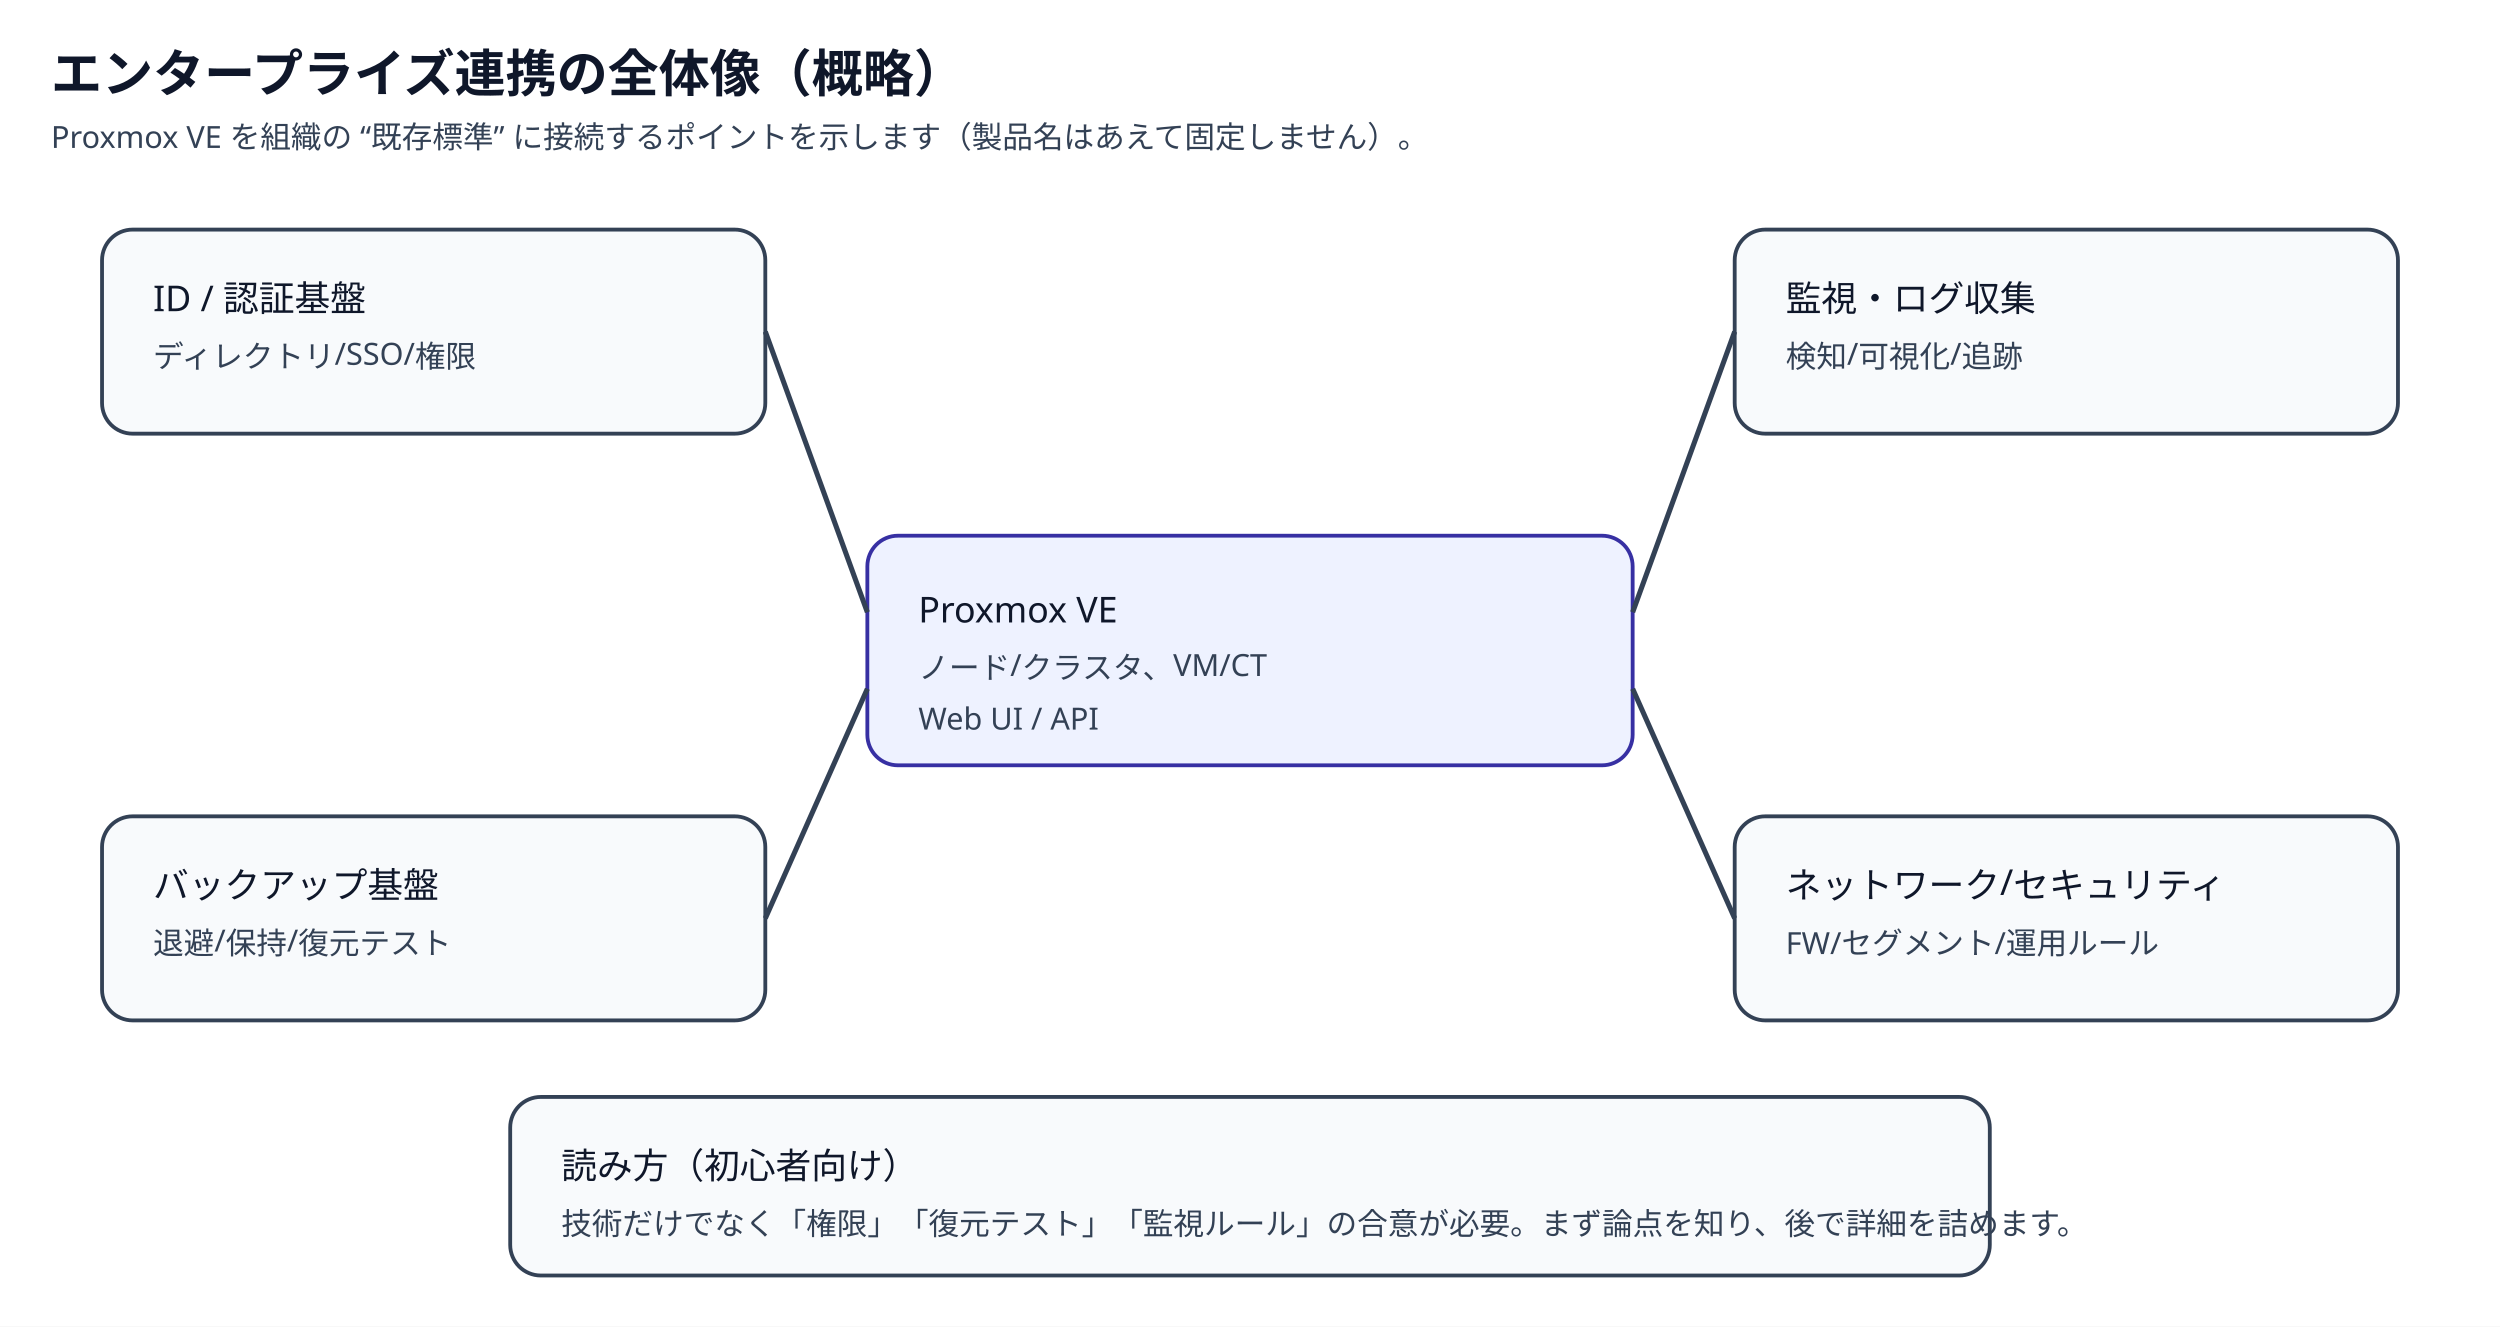
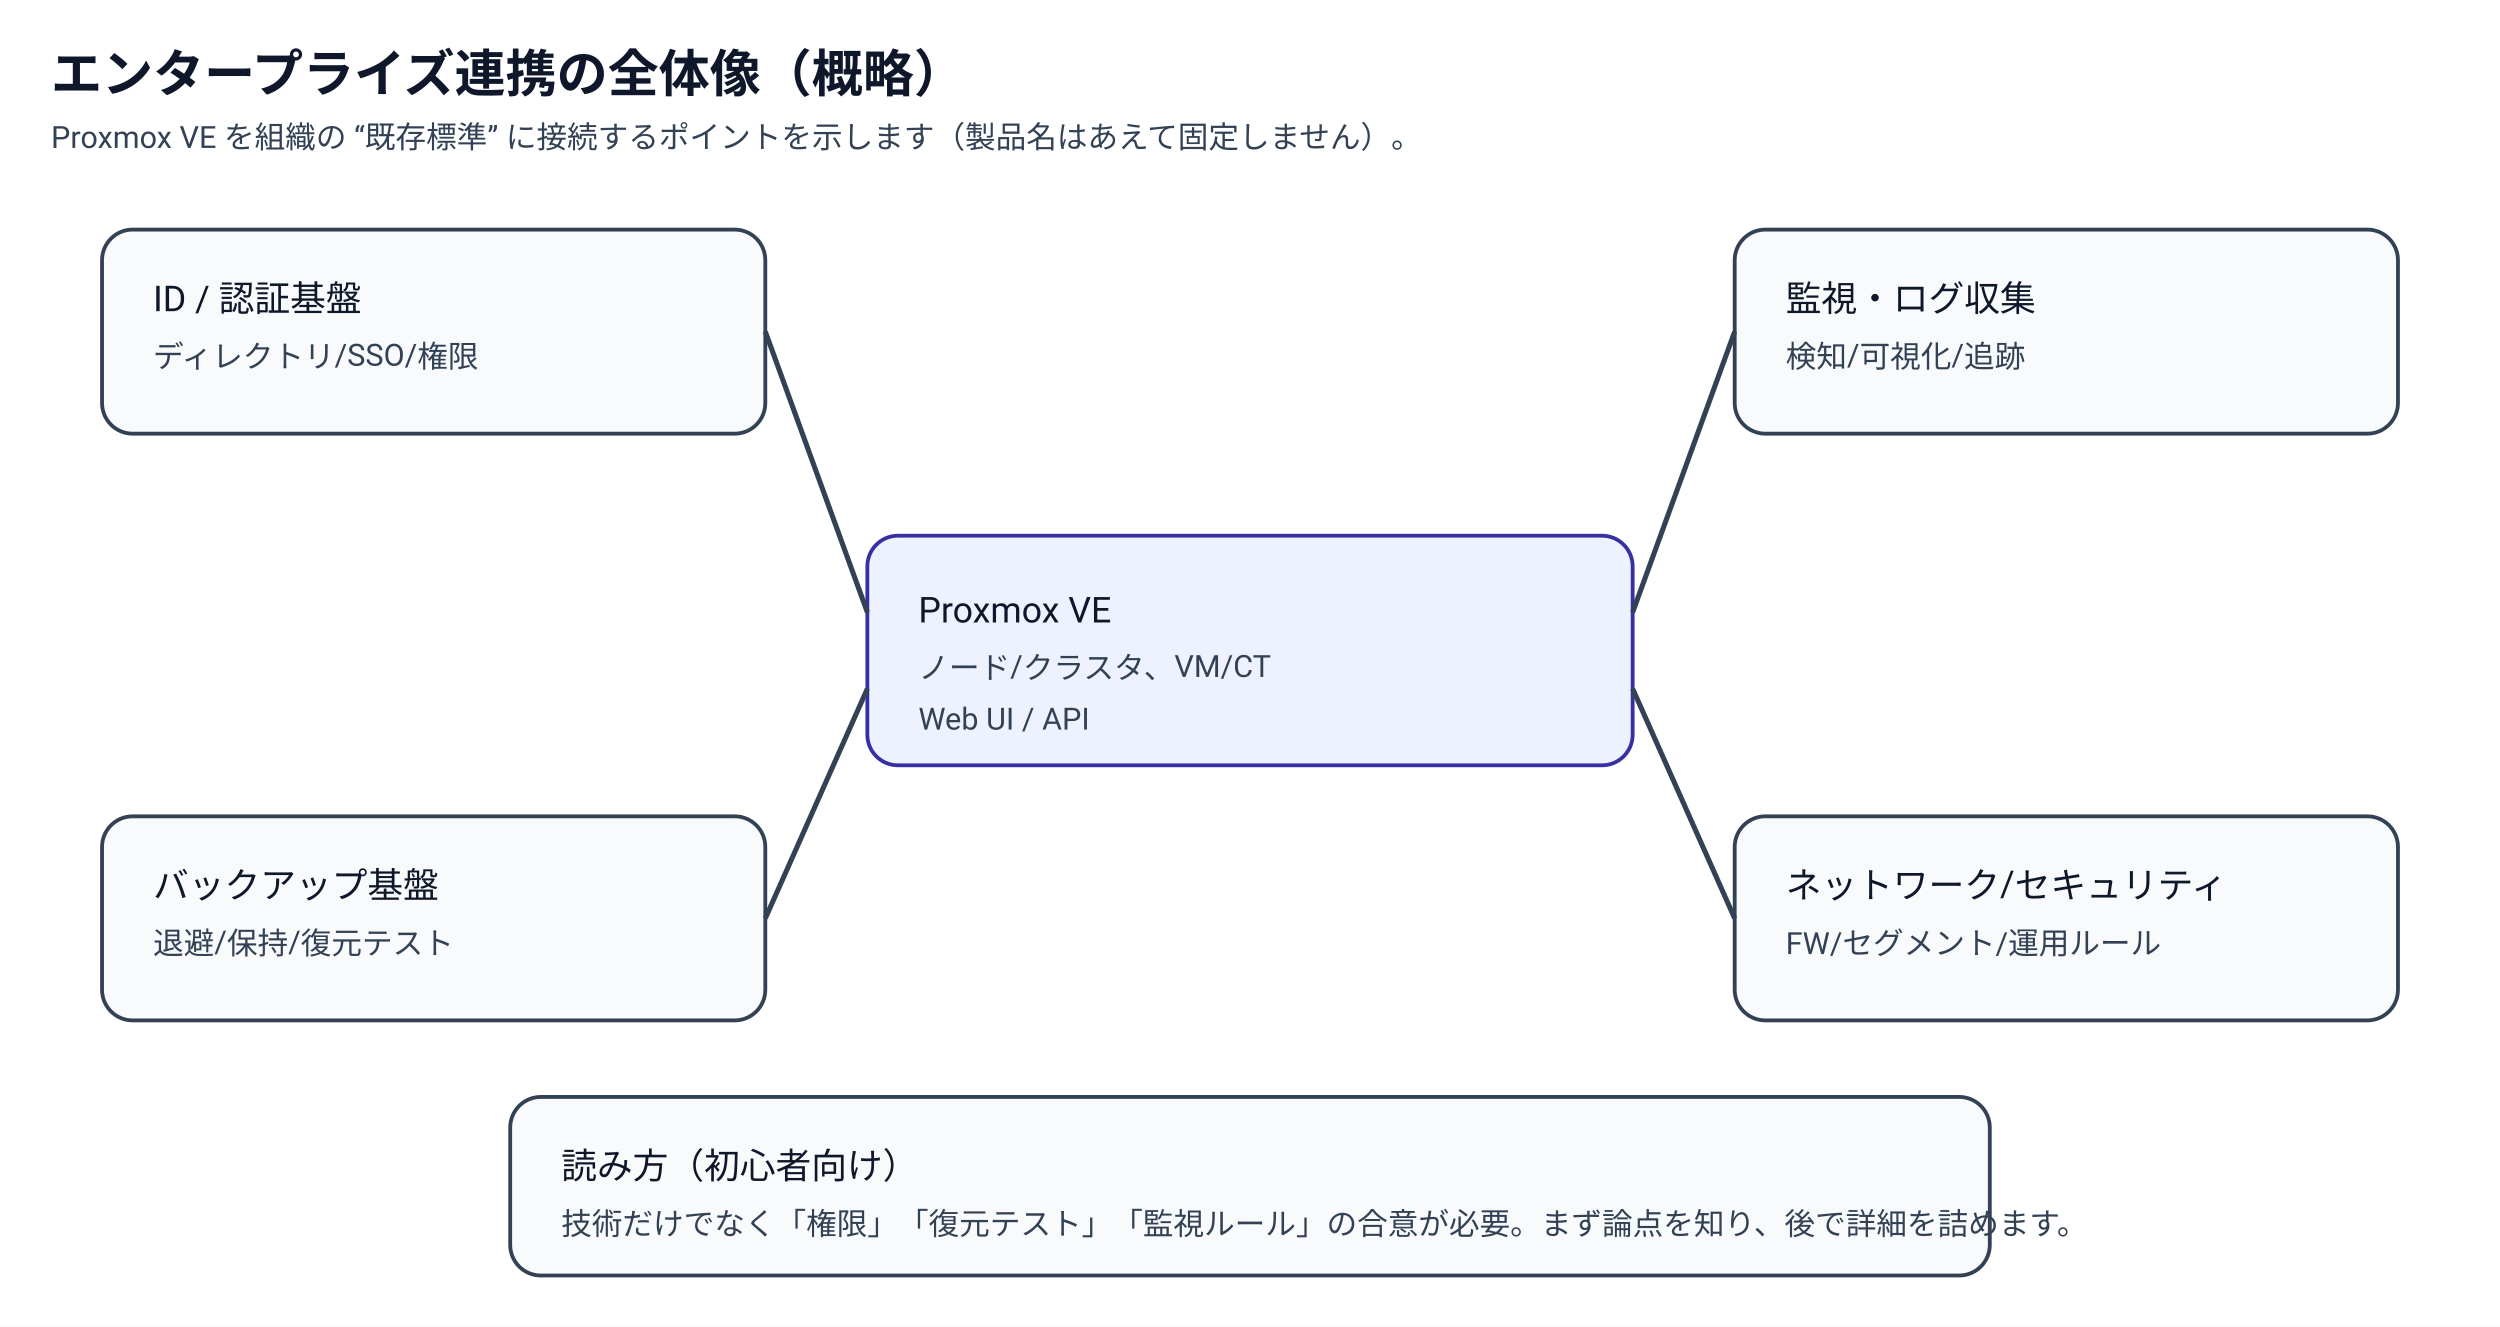
<svg xmlns="http://www.w3.org/2000/svg" width="980" height="520" viewBox="0 0 980 520">
  <style>
-     .title { font: 20px sans-serif; font-weight: 600; fill: #0f172a; }
-     .label { font: 14px sans-serif; fill: #0f172a; }
-     .small { font: 12px sans-serif; fill: #334155; }
+     .title { font: 20px -apple-system, BlinkMacSystemFont, 'Segoe UI', Roboto, 'Helvetica Neue', Arial, 'Noto Sans', sans-serif, 'Apple Color Emoji', 'Segoe UI Emoji', 'Segoe UI Symbol', 'Noto Color Emoji'; font-weight: 600; fill: #0f172a; }
+     .label { font: 14px -apple-system, BlinkMacSystemFont, 'Segoe UI', Roboto, 'Helvetica Neue', Arial, 'Noto Sans', sans-serif, 'Apple Color Emoji', 'Segoe UI Emoji', 'Segoe UI Symbol', 'Noto Color Emoji'; fill: #0f172a; }
+     .small { font: 12px -apple-system, BlinkMacSystemFont, 'Segoe UI', Roboto, 'Helvetica Neue', Arial, 'Noto Sans', sans-serif, 'Apple Color Emoji', 'Segoe UI Emoji', 'Segoe UI Symbol', 'Noto Color Emoji'; fill: #334155; }
    .box { fill: #f8fafc; stroke: #334155; stroke-width: 1.5; rx: 12; }
    .accent { fill: #eef2ff; stroke: #3730a3; stroke-width: 1.5; rx: 12; }
    .line { stroke: #334155; stroke-width: 2; }
  </style>
  <rect x="0" y="0" width="980" height="520" fill="#ffffff" />
  <text class="title" x="20" y="36">エンタープライズ連携の全体像（概略）</text>
  <text class="small" x="20" y="58">Proxmox VE を組織の “既存標準” に接続するポイントを示します（製品名はあえて固定しません）。</text>
  <rect class="accent" x="340" y="210" width="300" height="90" />
  <text class="label" x="360" y="244">Proxmox VE</text>
  <text class="small" x="360" y="266">ノード/クラスタ、VM/CT</text>
  <text class="small" x="360" y="286">Web UI / API</text>
  <rect class="box" x="40" y="90" width="260" height="80" />
  <text class="label" x="60" y="122">ID / 認証基盤</text>
  <text class="small" x="60" y="144">ディレクトリ/SSO/権限</text>
  <rect class="box" x="40" y="320" width="260" height="80" />
  <text class="label" x="60" y="352">バックアップ基盤</text>
  <text class="small" x="60" y="374">退避/保持/復元テスト</text>
  <rect class="box" x="680" y="90" width="260" height="80" />
  <text class="label" x="700" y="122">監視・ログ収集</text>
  <text class="small" x="700" y="144">検知/可視化/追跡</text>
  <rect class="box" x="680" y="320" width="260" height="80" />
  <text class="label" x="700" y="352">ネットワーク/セキュリティ</text>
  <text class="small" x="700" y="374">FW/セグメント/運用ルール</text>
  <line class="line" x1="300" y1="130" x2="340" y2="240" />
  <line class="line" x1="300" y1="360" x2="340" y2="270" />
  <line class="line" x1="640" y1="240" x2="680" y2="130" />
  <line class="line" x1="640" y1="270" x2="680" y2="360" />
  <rect class="box" x="200" y="430" width="580" height="70" />
  <text class="label" x="220" y="462">読み方（初心者向け）</text>
  <text class="small" x="220" y="484">技術だけでなく「権限」「復元テスト」「監視ルール」の合意が必要。まず論点を知り、後で詳細を詰めます。</text>
</svg>
